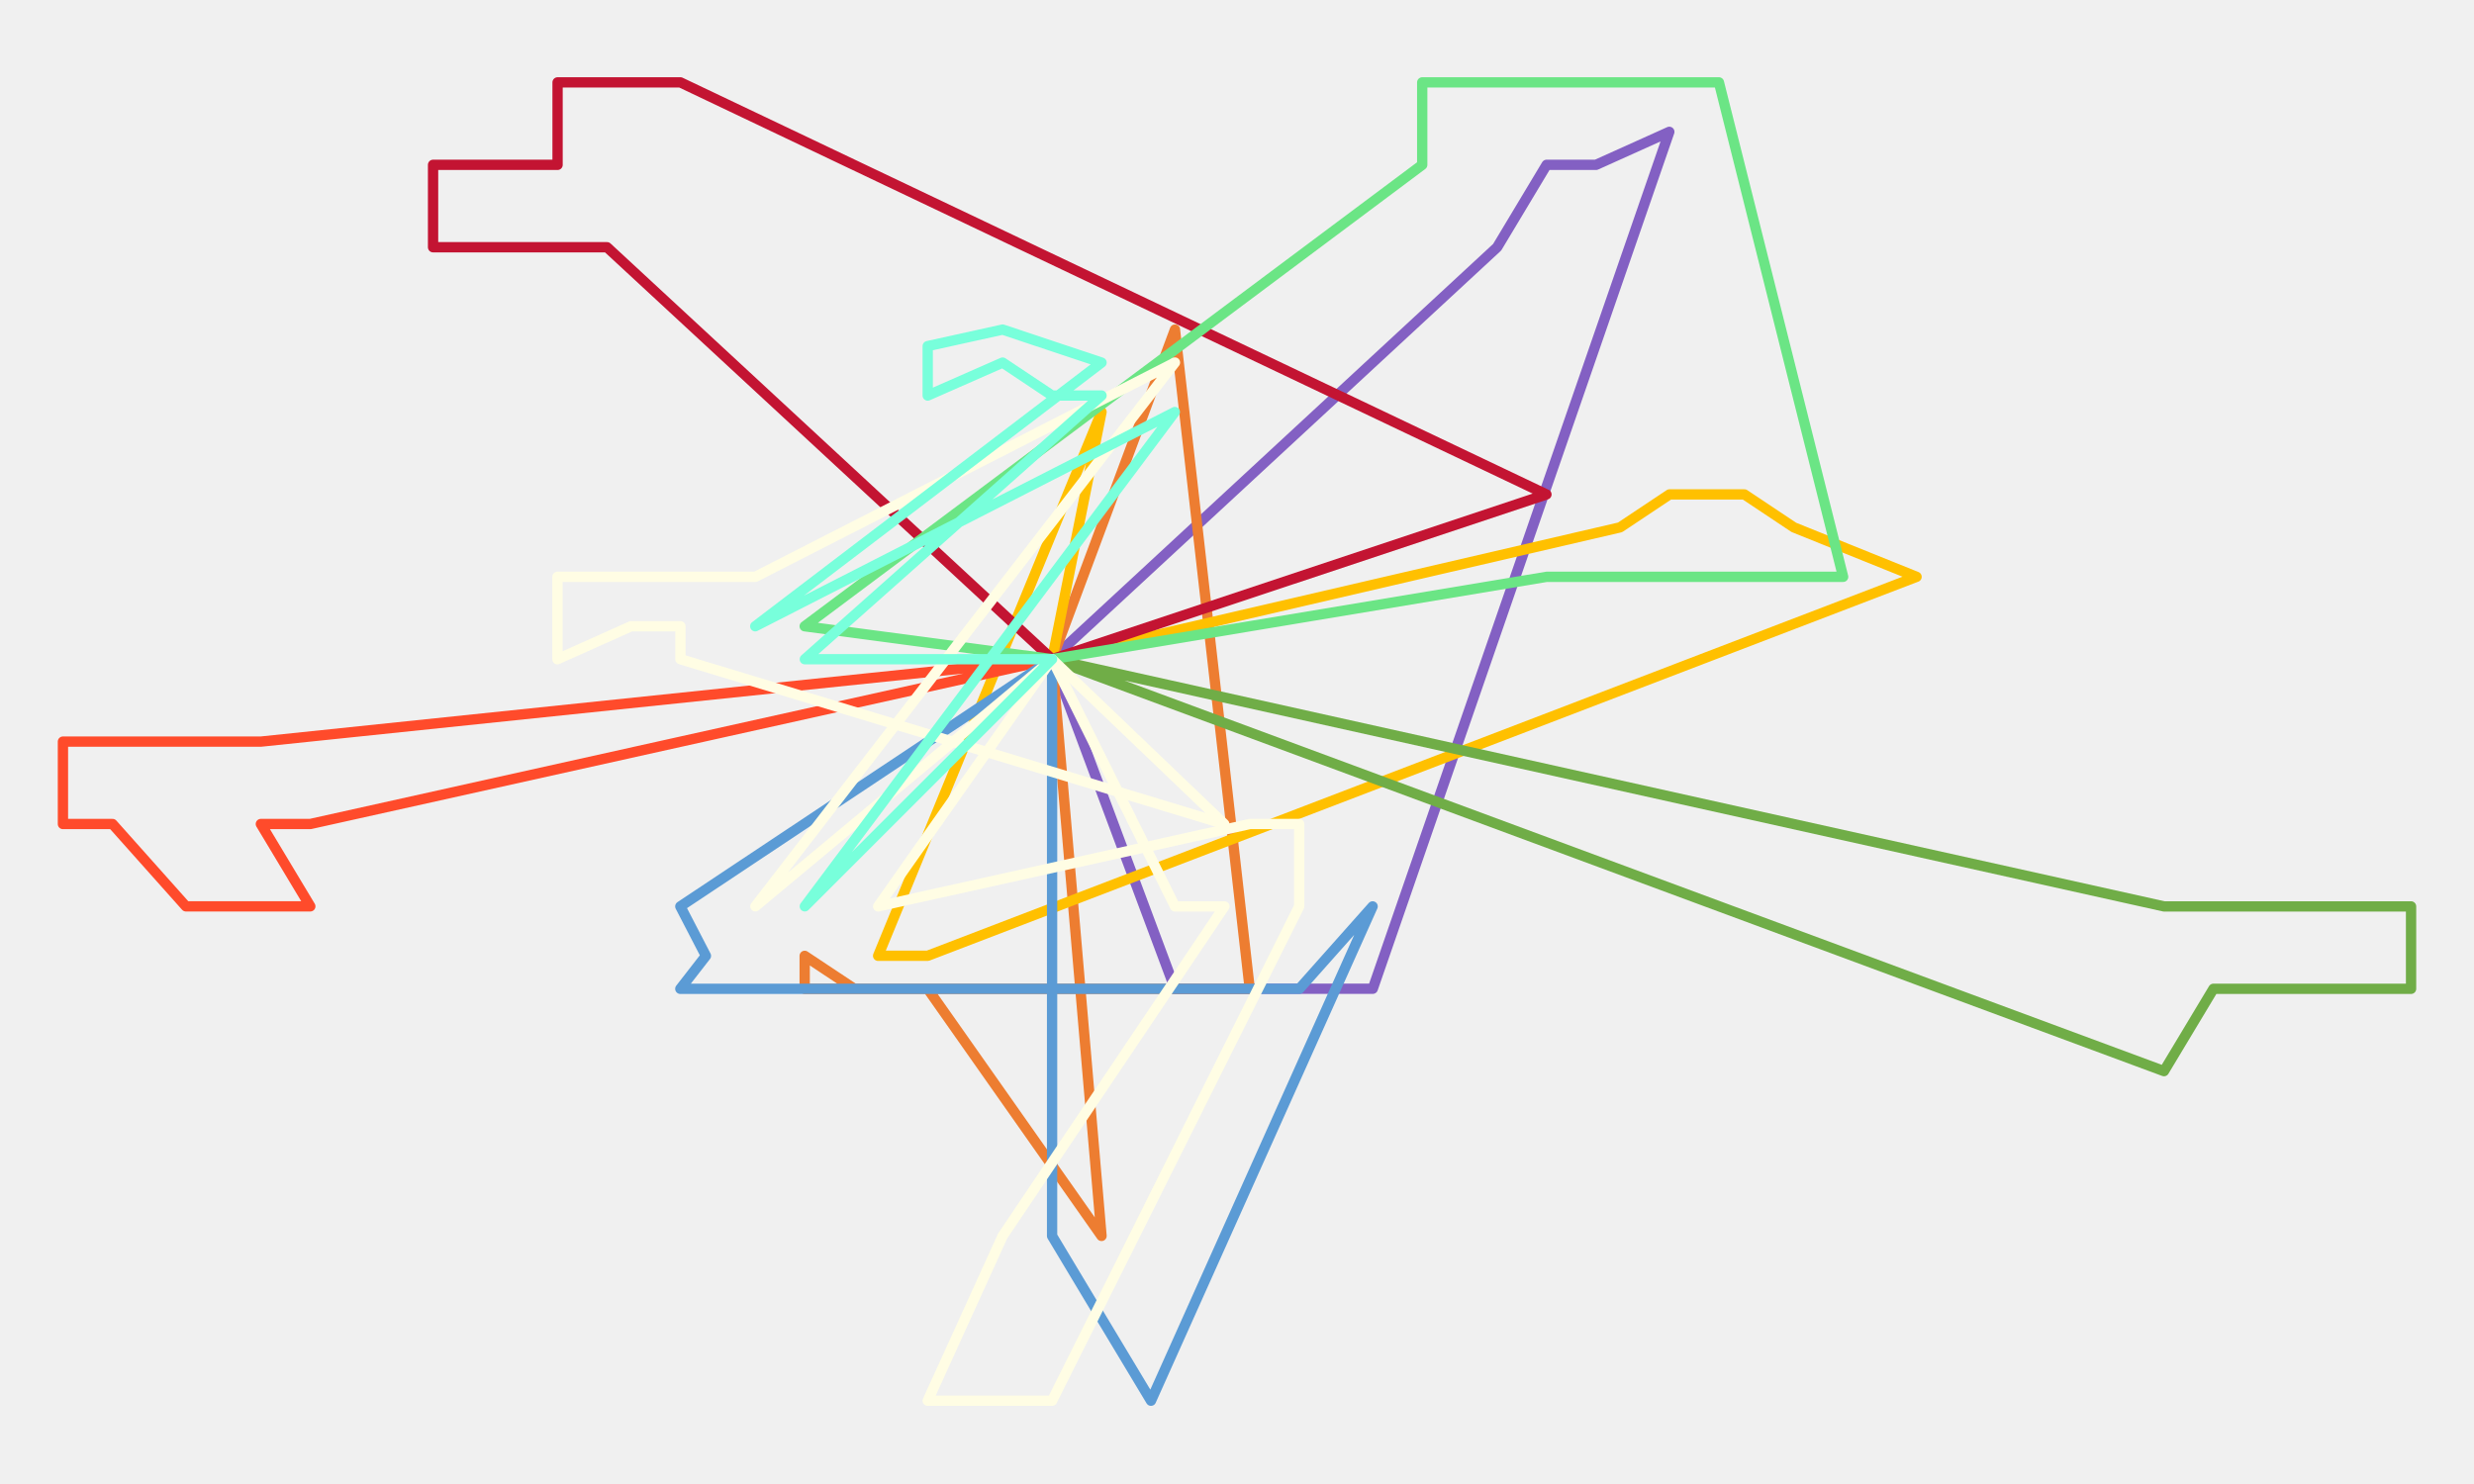
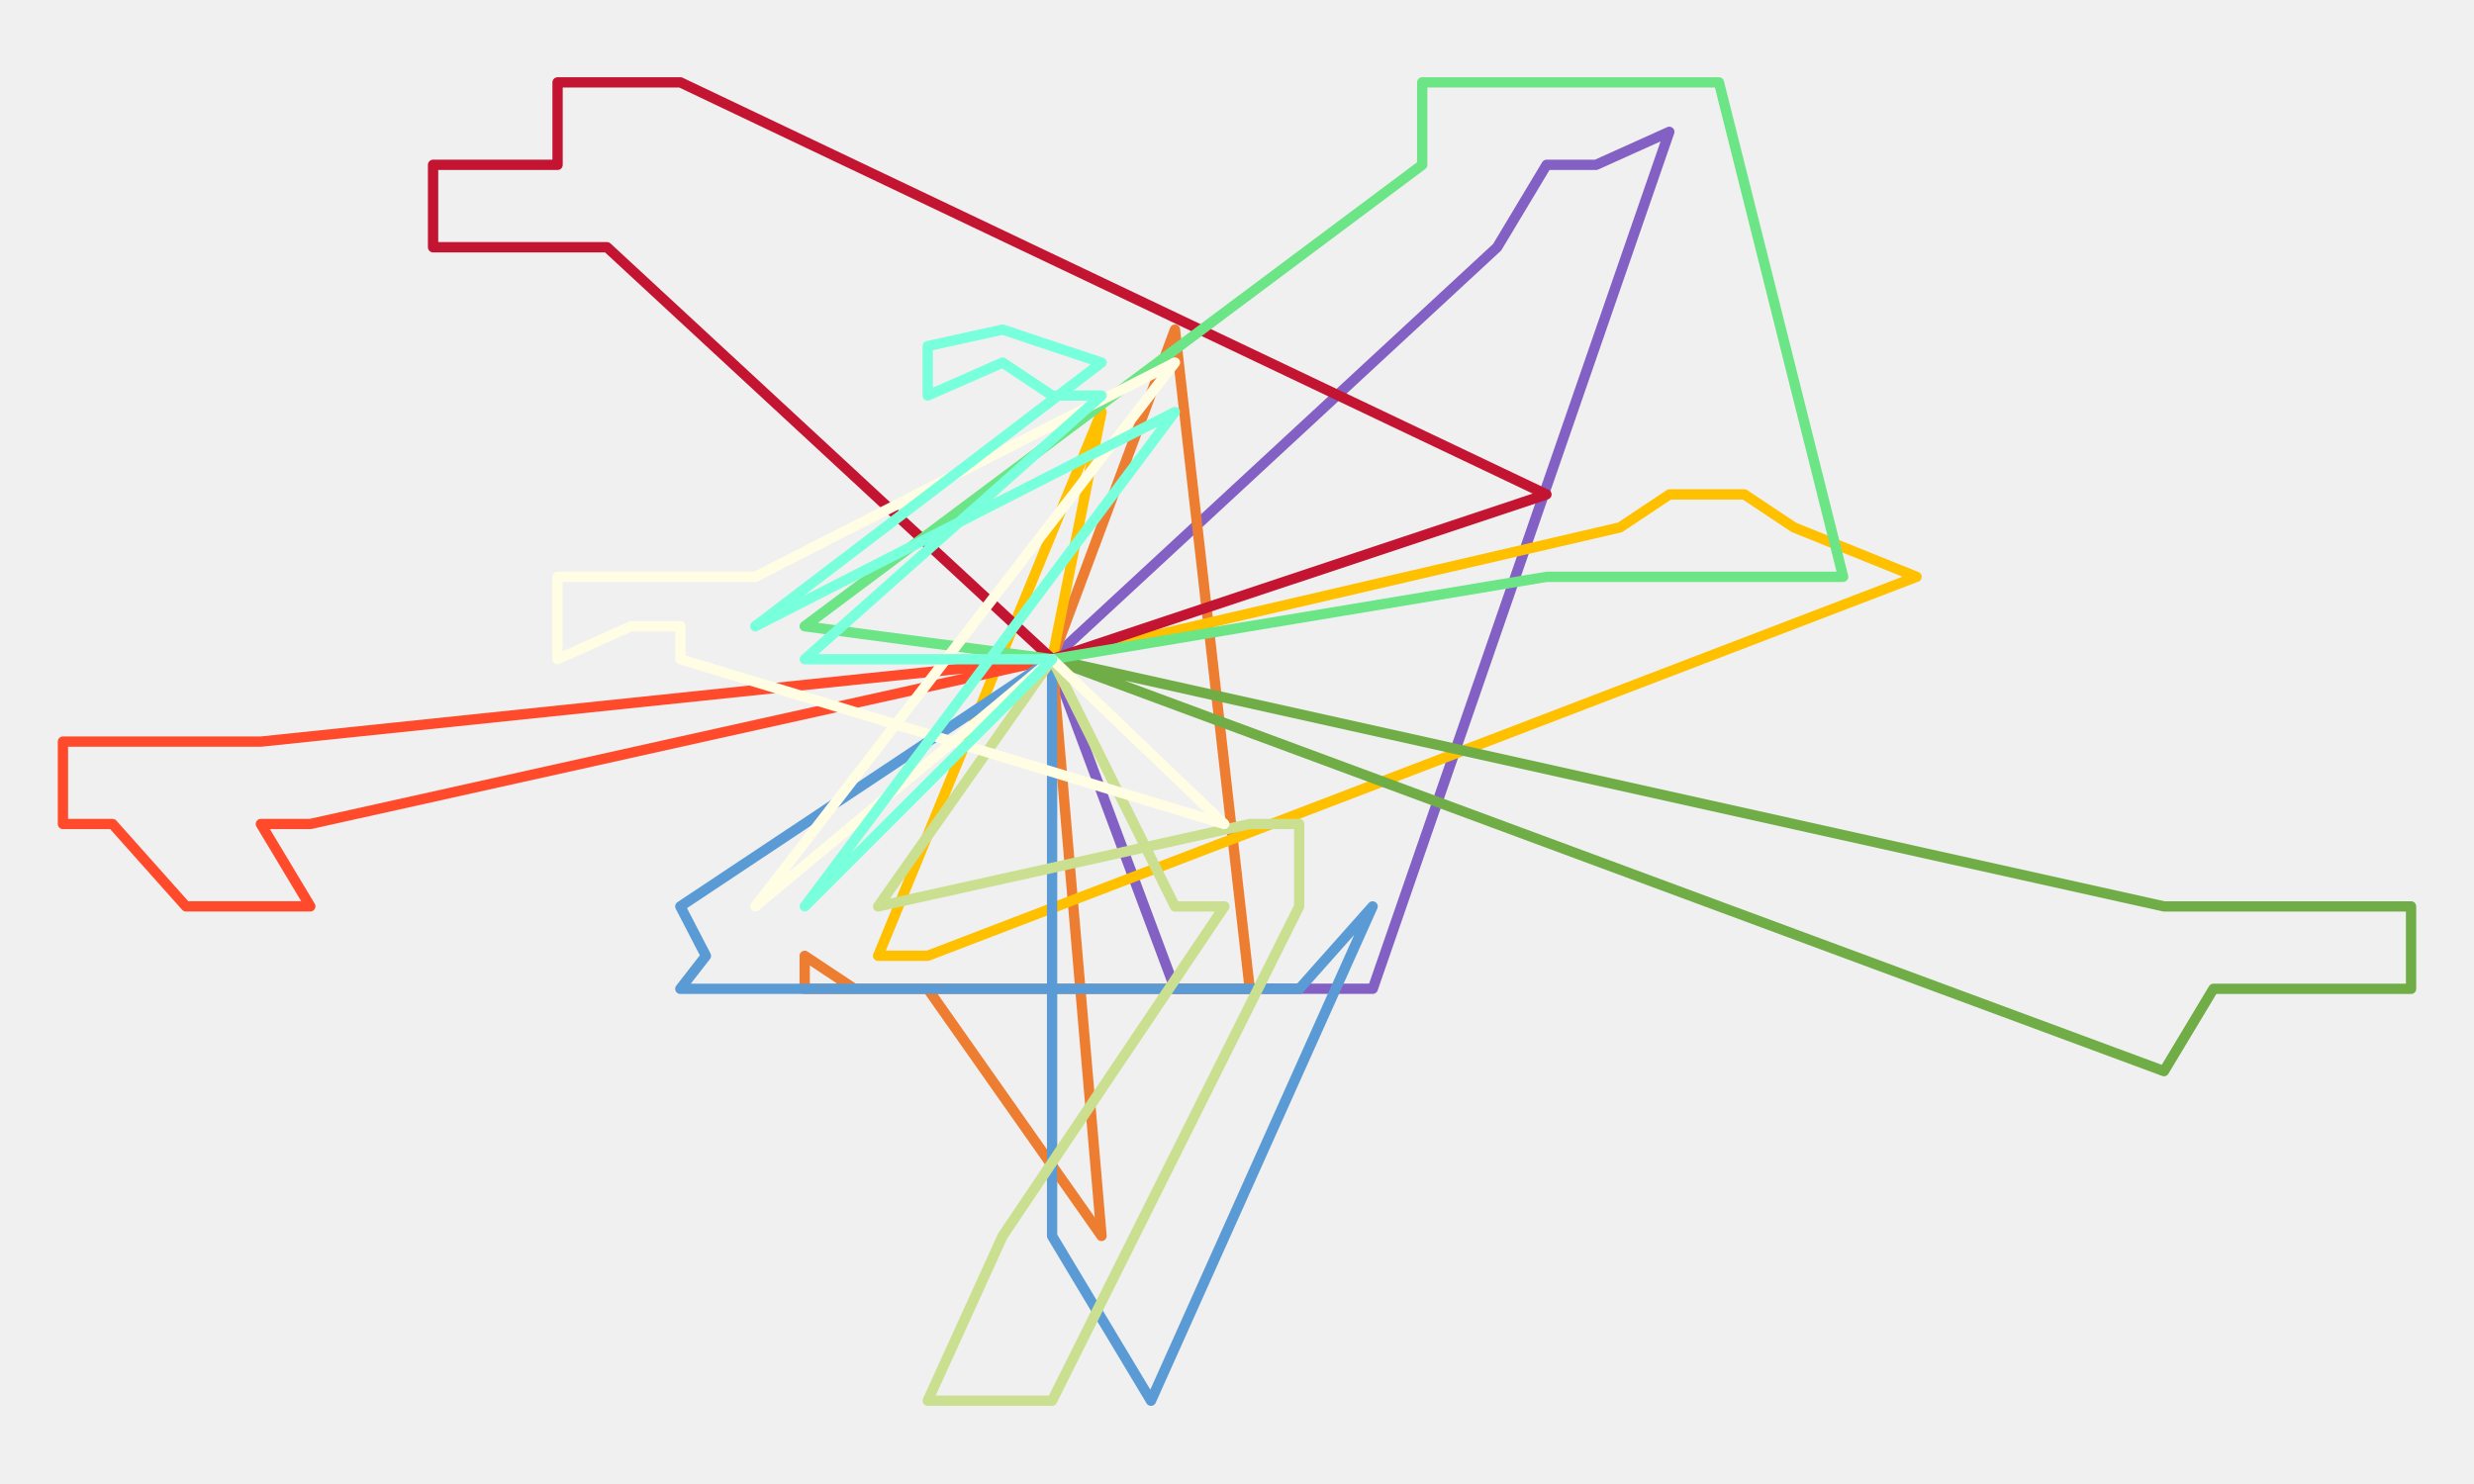
<svg xmlns="http://www.w3.org/2000/svg" width="1651" height="990" fill="none">
  <g clip-path="url(#clip0_622_83)">
    <mask id="mask0_622_83" style="mask-type:luminance" maskUnits="userSpaceOnUse" x="0" y="0" width="1651" height="990">
      <path d="M1650.5 0H0.5V990H1650.5V0Z" fill="white" />
    </mask>
    <g mask="url(#mask0_622_83)">
      <path d="M702 440.04L999.11 165.032L1032.11 110.03H1065.11L1114 88L916.11 660H784.1L702 440.04Z" stroke="#8360C3" stroke-width="6.875" stroke-miterlimit="10" stroke-linecap="round" stroke-linejoin="round" />
      <path d="M702.1 440.04L735.1 825L619.1 660.05H570.1L537 638.05V660.05H834L784.1 220L702.1 440.04Z" stroke="#ED7D31" stroke-width="6.875" stroke-miterlimit="10" stroke-linecap="round" stroke-linejoin="round" />
      <path d="M702.1 440.04L735.1 275L586 638H619.1L1279 385.04L1197.12 352.04L1164.11 330.04H1114.11L1081.11 352.04L702.1 440.04Z" stroke="#FFC000" stroke-width="6.875" stroke-miterlimit="10" stroke-linecap="round" stroke-linejoin="round" />
      <path d="M702 440L207.08 550.04H174.08L207.08 605H124.08L75.08 550.04H42V495.04H124.08H174.08L702 440Z" stroke="#FF4B2B" stroke-width="6.875" stroke-miterlimit="10" stroke-linecap="round" stroke-linejoin="round" />
      <path d="M702.1 440V825.05L735.1 880.06L768.1 935L916 605.05L867.1 660.05H504.09H454L471.09 638.05L454 605.05L702.1 440Z" stroke="#5B9BD5" stroke-width="6.875" stroke-miterlimit="10" stroke-linecap="round" stroke-linejoin="round" />
      <path d="M702.1 440L405.09 165.032H339.09H289V110.03H372.09V55H405.09H454.09L1032 330.04L702.1 440Z" stroke="#C31432" stroke-width="6.875" stroke-miterlimit="10" stroke-linecap="round" stroke-linejoin="round" />
      <path d="M702 440L1444.12 605.05H1494.13H1527.13H1609V660.05H1560.13H1494.13H1477.12L1444.12 715L702 440Z" stroke="#70AD47" stroke-width="6.875" stroke-miterlimit="10" stroke-linecap="round" stroke-linejoin="round" />
-       <path d="M702.1 440L586 605.05L834.1 550.04H867V605.05L702.1 935H669.1H619.1L669.1 825.05L817.1 605.05H784.1L702.1 440Z" stroke="#FFFDE4" stroke-width="6.875" stroke-miterlimit="10" stroke-linecap="round" stroke-linejoin="round" />
+       <path d="M702.1 440L586 605.05L834.1 550.04H867V605.05L702.1 935H669.1H619.1L669.1 825.05L817.1 605.05H784.1L702.1 440Z" stroke="#CBDF90" stroke-width="6.875" stroke-miterlimit="10" stroke-linecap="round" stroke-linejoin="round" />
      <path d="M702.1 440L1032.11 385.04H1114.11H1131.11H1230L1147.11 55H1114.11H1032.11H949.11V110.03L537 418.04L702.1 440Z" stroke="#6BE585" stroke-width="6.875" stroke-miterlimit="10" stroke-linecap="round" stroke-linejoin="round" />
      <path d="M702.1 440.04L817 550.04L454.09 440.04V418.04H421.09L372 440.04V385.04H421.09H454.09H504.09L784.1 242L504.09 605L702.1 440.04Z" stroke="#FFFDE4" stroke-width="6.875" stroke-miterlimit="10" stroke-linecap="round" stroke-linejoin="round" />
      <path d="M702.1 440.04H537.09L735.1 264.03H702.1L669.1 242.03L619.1 264.03V231.03L669.1 220L702.1 231.03L735.1 242.03L504 418.04L784 275.04L537.09 605L702.1 440.04Z" stroke="#78FFDB" stroke-width="6.875" stroke-miterlimit="10" stroke-linecap="round" stroke-linejoin="round" />
    </g>
  </g>
  <defs>
    <clipPath id="clip0_622_83">
      <rect width="1650" height="990" fill="white" transform="translate(0.5)" />
    </clipPath>
  </defs>
</svg>
